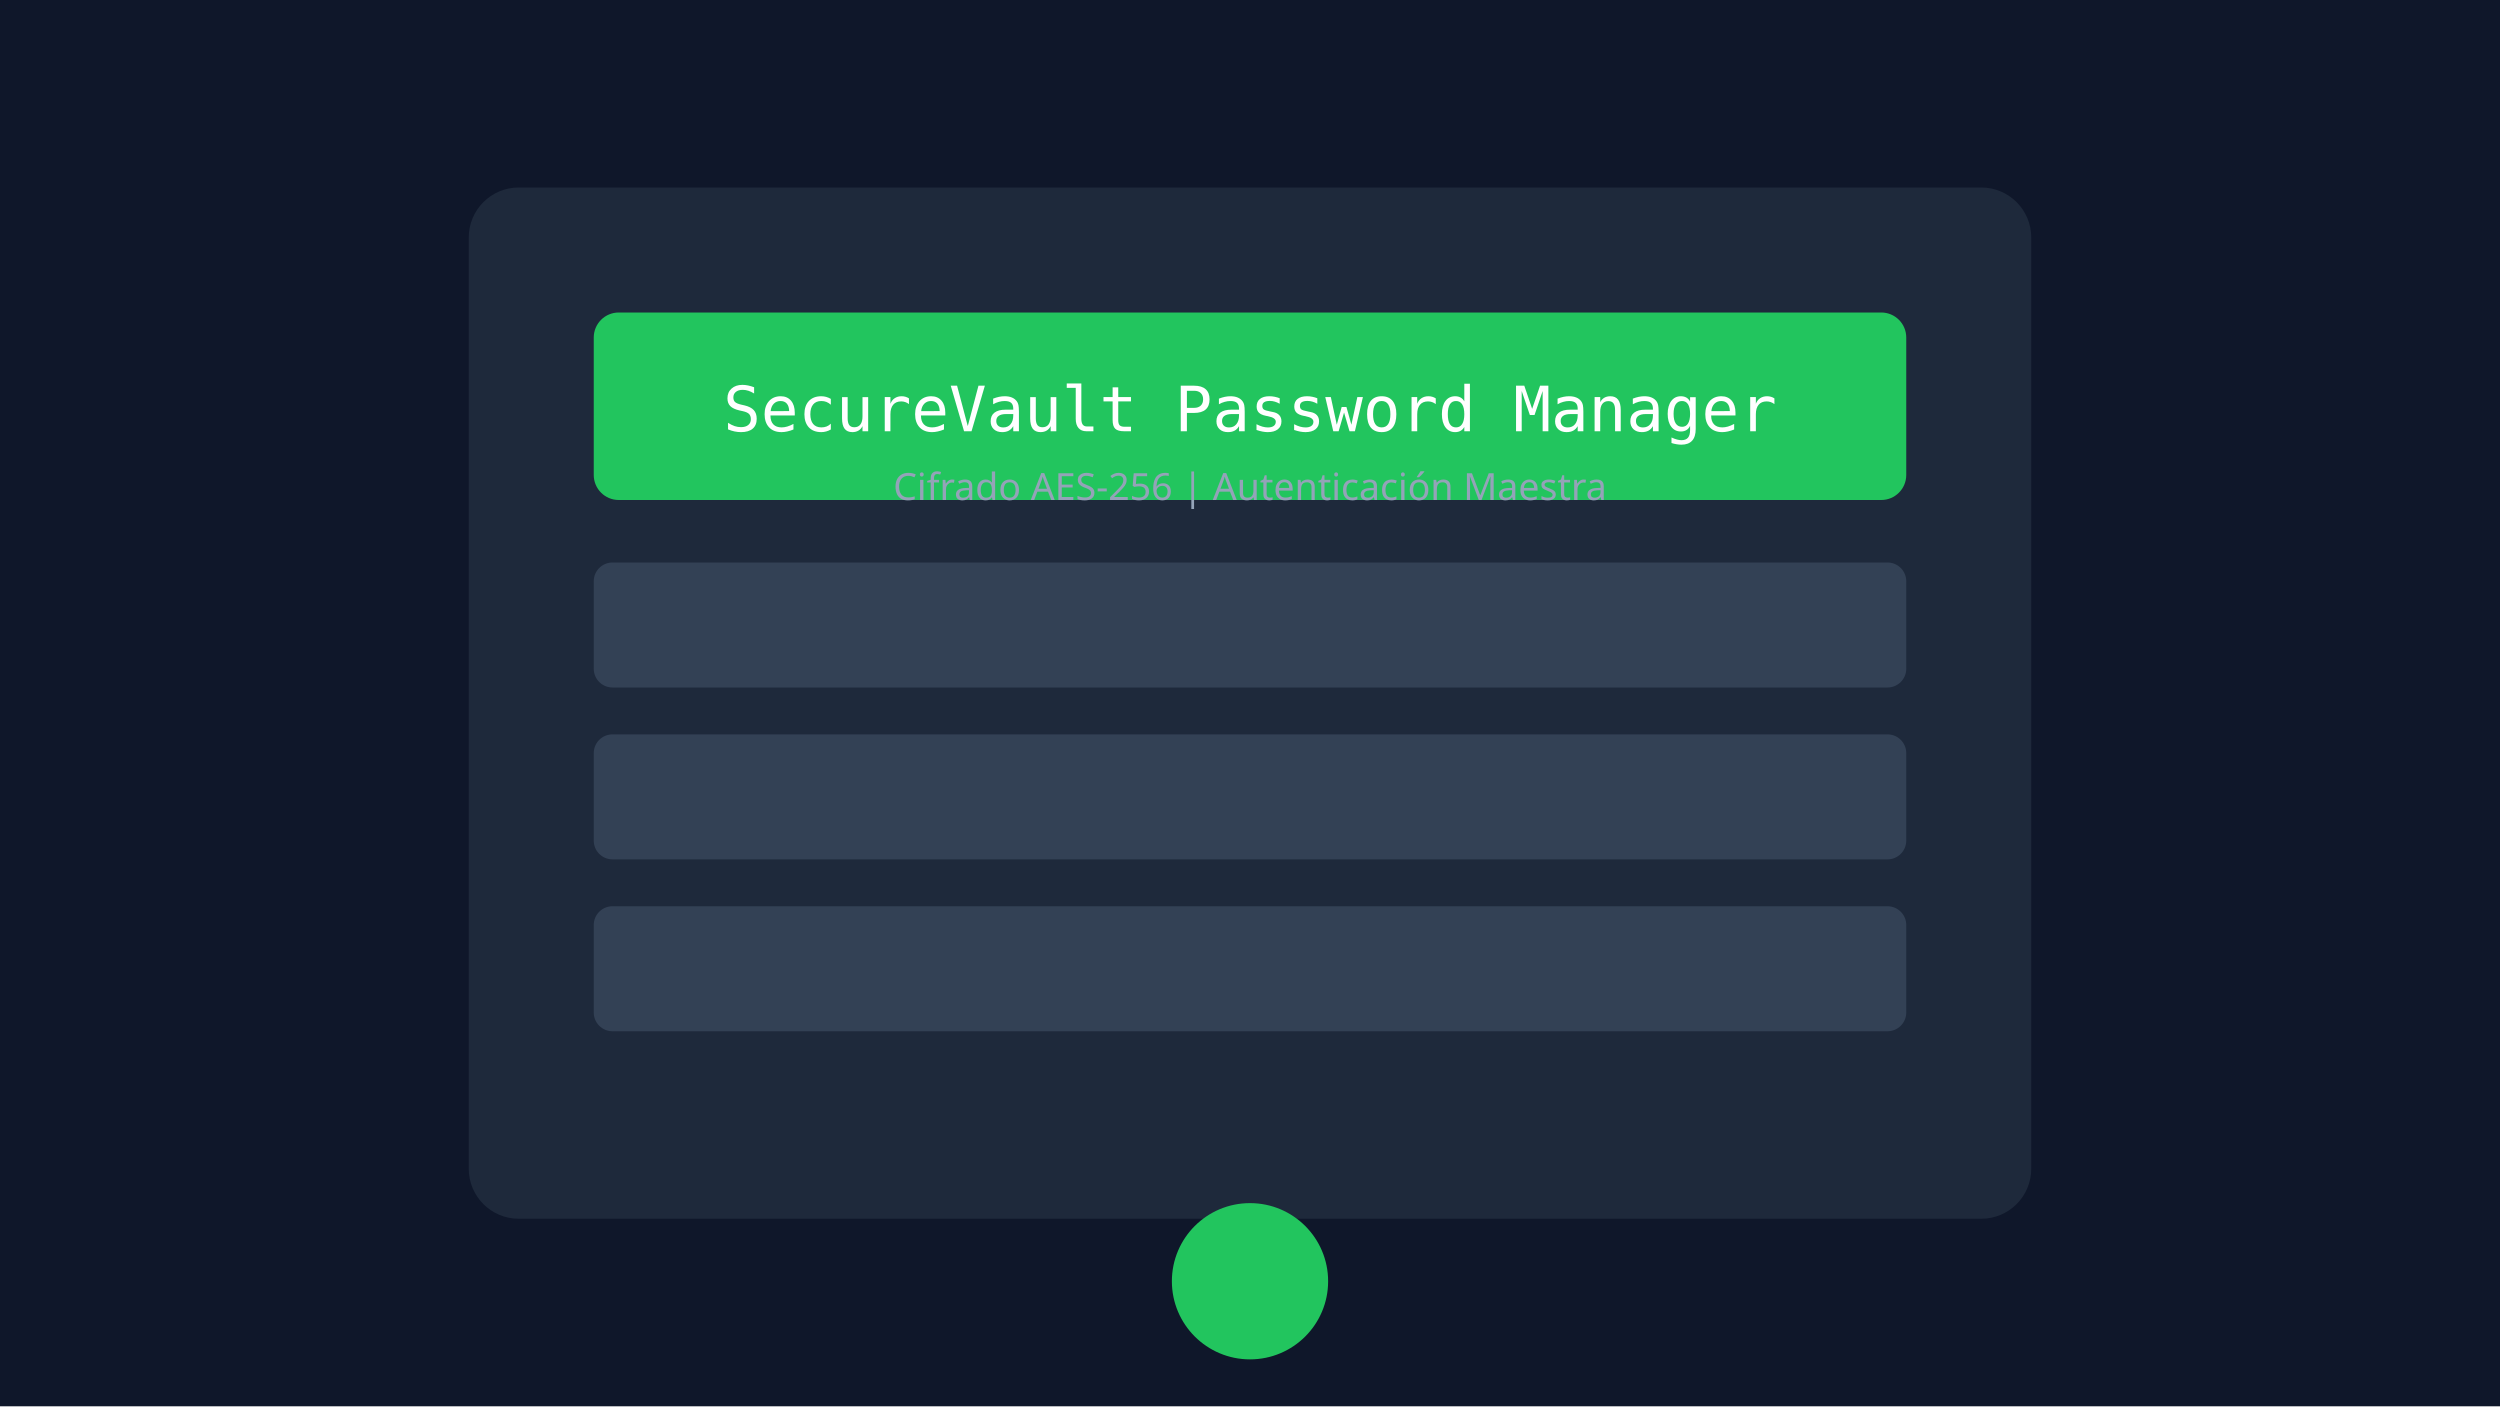
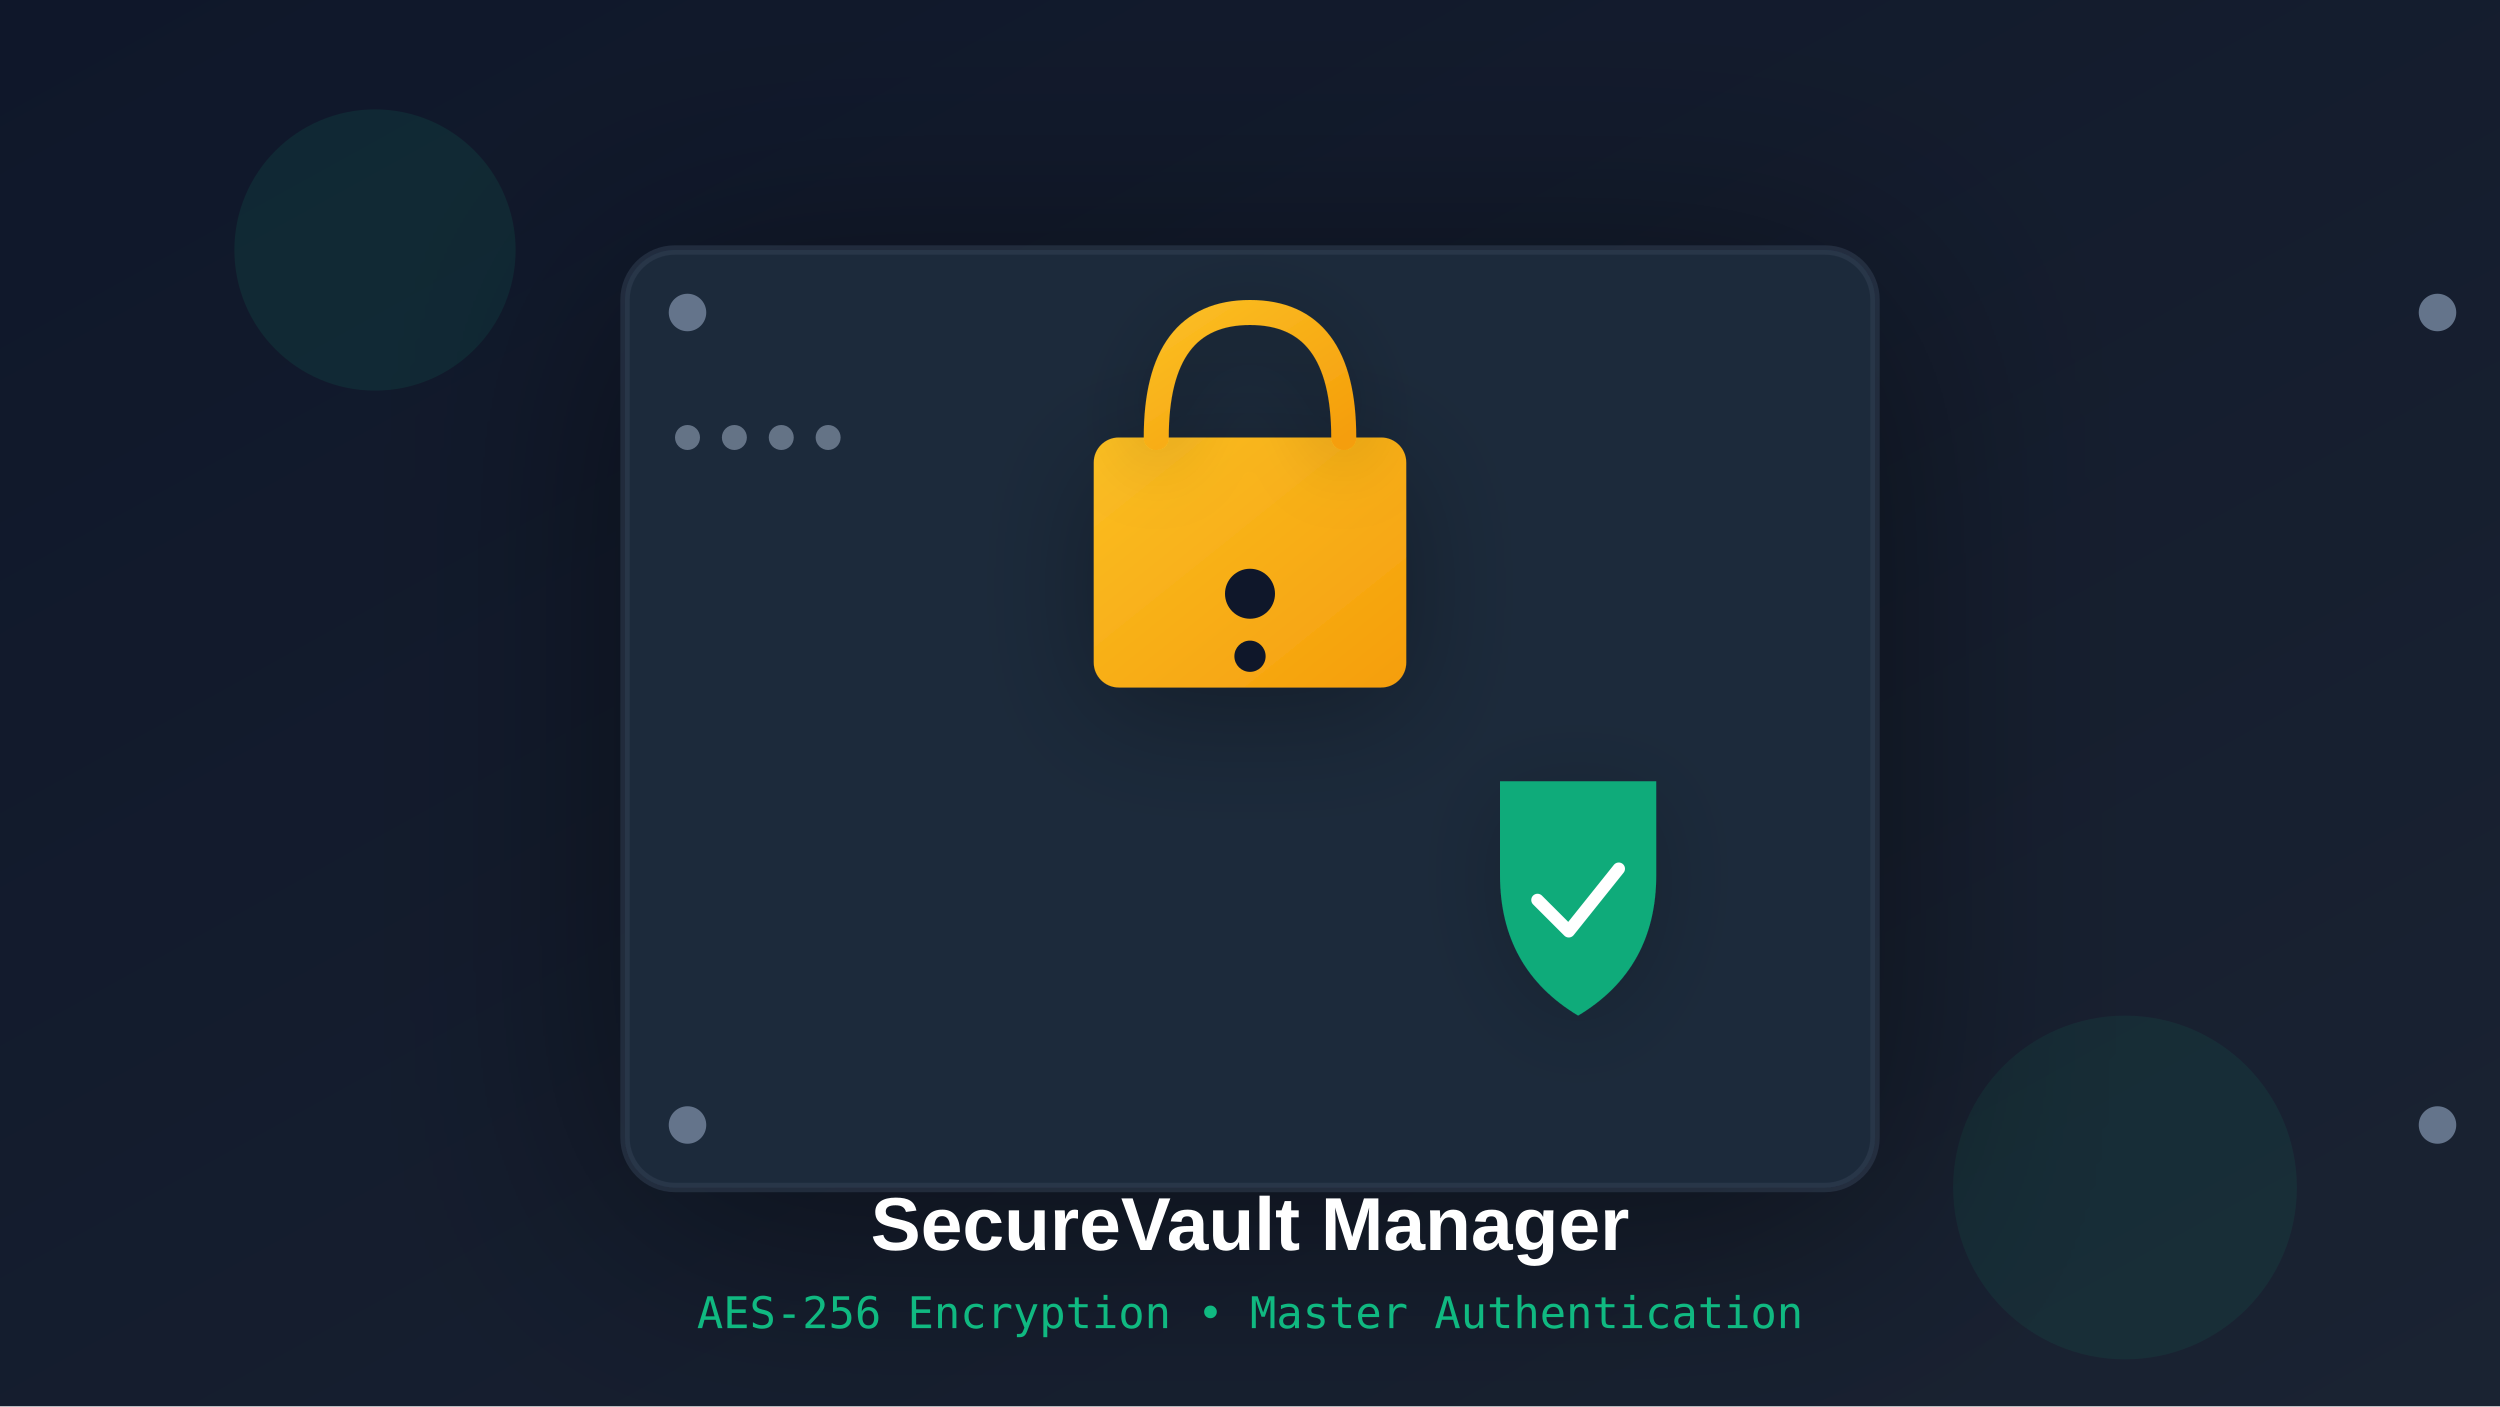
- <svg xmlns="http://www.w3.org/2000/svg" width="800" height="450" viewBox="0 0 800 450">
-   <rect fill="#0f172a" width="800" height="450" />
-   <rect fill="#1e293b" x="150" y="60" width="500" height="330" rx="16" />
-   <rect fill="#22c55e" x="190" y="100" width="420" height="60" rx="8" />
-   <rect fill="#334155" x="190" y="180" width="420" height="40" rx="6" />
-   <rect fill="#334155" x="190" y="235" width="420" height="40" rx="6" />
-   <rect fill="#334155" x="190" y="290" width="420" height="40" rx="6" />
-   <circle fill="#22c55e" cx="400" cy="410" r="25" />
-   <text fill="#fff" font-family="monospace" font-size="20" x="400" y="138" text-anchor="middle">SecureVault Password Manager</text>
-   <text fill="#94a3b8" font-family="system-ui" font-size="12" x="400" y="160" text-anchor="middle">Cifrado AES-256 | Autenticación Maestra</text>
+ <svg xmlns="http://www.w3.org/2000/svg" viewBox="0 0 800 450" width="800" height="450">
+   <defs>
+     <linearGradient id="vault-bg" x1="0%" y1="0%" x2="100%" y2="100%">
+       <stop offset="0%" style="stop-color:#0f172a;stop-opacity:1" />
+       <stop offset="100%" style="stop-color:#1a2332;stop-opacity:1" />
+     </linearGradient>
+     <linearGradient id="vault-lock" x1="0%" y1="0%" x2="100%" y2="100%">
+       <stop offset="0%" style="stop-color:#fbbf24;stop-opacity:1" />
+       <stop offset="100%" style="stop-color:#f59e0b;stop-opacity:1" />
+     </linearGradient>
+   </defs>
+   <rect width="800" height="450" fill="url(#vault-bg)" />
+   <circle cx="120" cy="80" r="45" fill="#10b981" opacity="0.1" />
+   <circle cx="680" cy="380" r="55" fill="#10b981" opacity="0.08" />
+   <rect x="200" y="80" width="400" height="300" rx="16" fill="#1e293b" filter="drop-shadow(0 10px 40px rgba(0, 0, 0, 0.5))" />
+   <rect x="200" y="80" width="400" height="300" rx="16" fill="none" stroke="#334155" stroke-width="3" opacity="0.5" />
+   <circle cx="220" cy="100" r="6" fill="#64748b" />
+   <circle cx="780" cy="100" r="6" fill="#64748b" />
+   <circle cx="220" cy="360" r="6" fill="#64748b" />
+   <circle cx="780" cy="360" r="6" fill="#64748b" />
+   <g transform="translate(400, 180)">
+     <rect x="-50" y="-40" width="100" height="80" rx="8" fill="url(#vault-lock)" filter="drop-shadow(0 8px 20px rgba(0, 0, 0, 0.3))" />
+     <path d="M -30 -40 Q -30 -80 0 -80 Q 30 -80 30 -40" stroke="url(#vault-lock)" stroke-width="8" fill="none" stroke-linecap="round" filter="drop-shadow(0 4px 12px rgba(0, 0, 0, 0.3))" />
+     <circle cx="0" cy="10" r="8" fill="#0f172a" />
+     <circle cx="0" cy="30" r="5" fill="#0f172a" />
+   </g>
+   <g transform="translate(480, 250)">
+     <path d="M 0 0 L 50 0 L 50 30 Q 50 60 25 75 Q 0 60 0 30 Z" fill="#10b981" opacity="0.9" filter="drop-shadow(0 5px 15px rgba(0, 0, 0, 0.2))" />
+     <path d="M 12 38 L 22 48 L 38 28" stroke="#fff" stroke-width="4" fill="none" stroke-linecap="round" stroke-linejoin="round" />
+   </g>
+   <g transform="translate(220, 140)">
+     <circle cx="0" cy="0" r="4" fill="#94a3b8" opacity="0.6" />
+     <circle cx="15" cy="0" r="4" fill="#94a3b8" opacity="0.6" />
+     <circle cx="30" cy="0" r="4" fill="#94a3b8" opacity="0.6" />
+     <circle cx="45" cy="0" r="4" fill="#94a3b8" opacity="0.6" />
+   </g>
+   <text x="400" y="400" fill="#fff" font-family="Arial, sans-serif" font-size="24" text-anchor="middle" font-weight="bold">SecureVault Manager</text>
+   <text x="400" y="425" fill="#10b981" font-family="monospace" font-size="14" text-anchor="middle">AES-256 Encryption • Master Authentication</text>
</svg>
